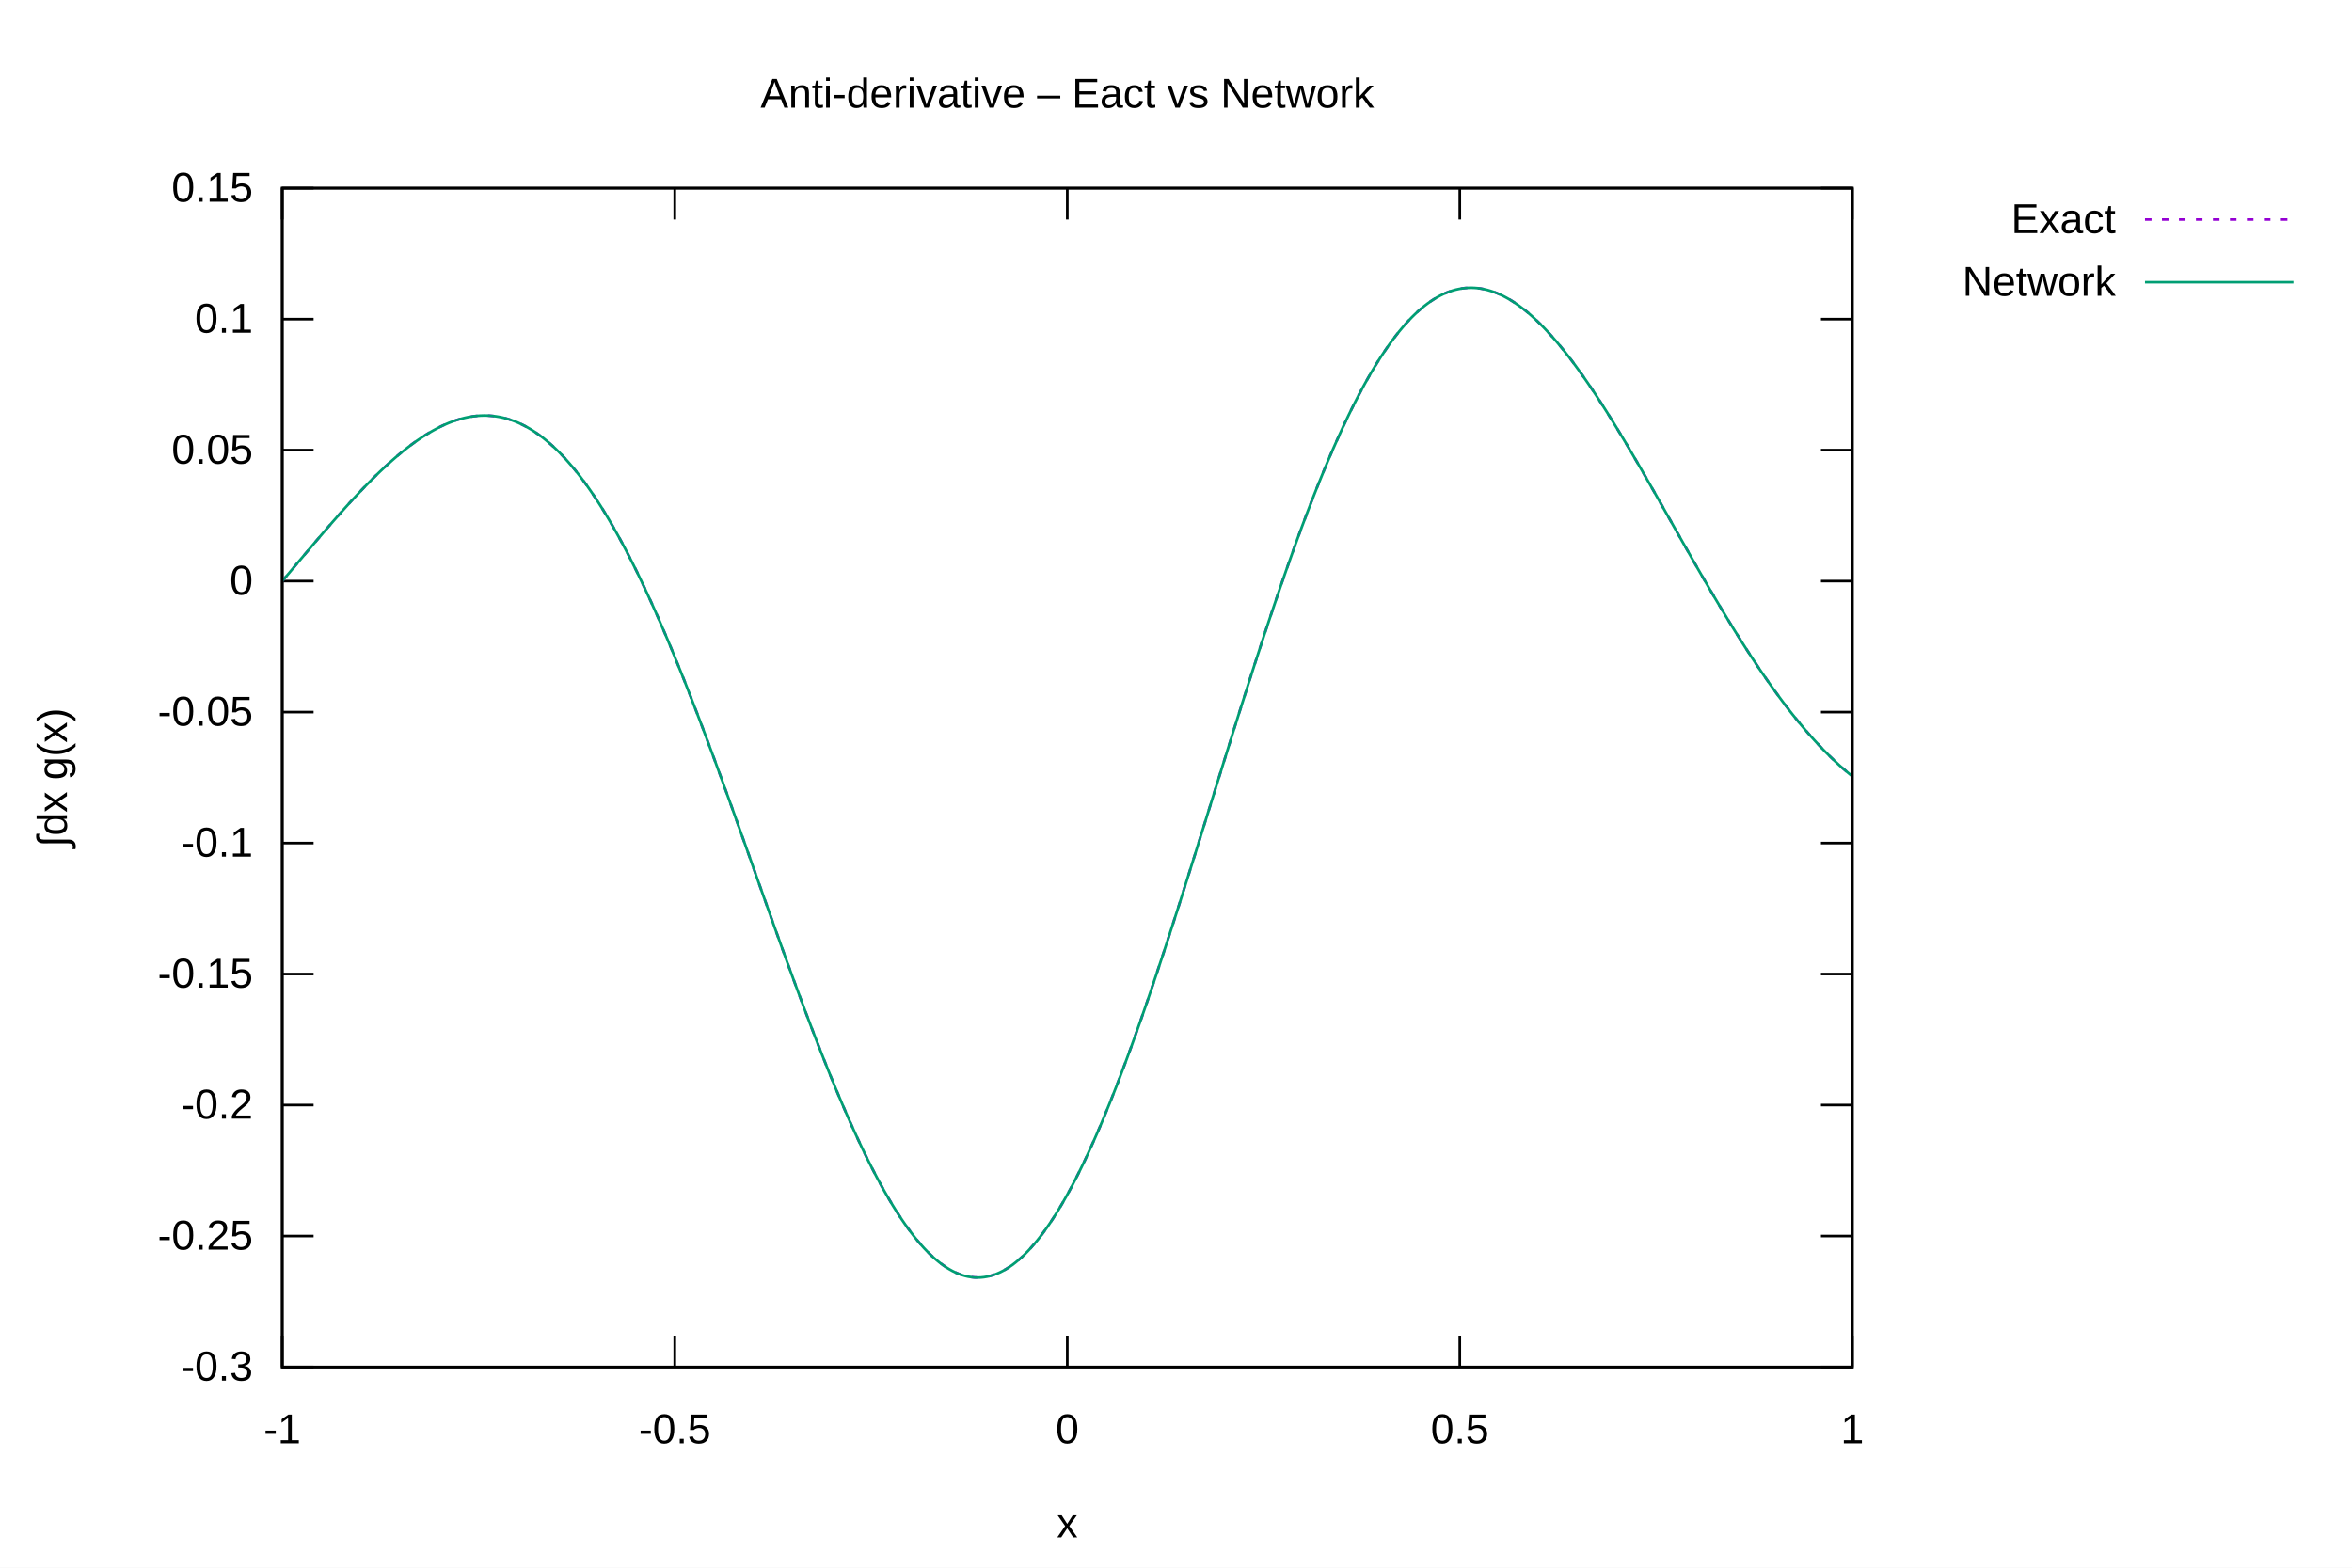
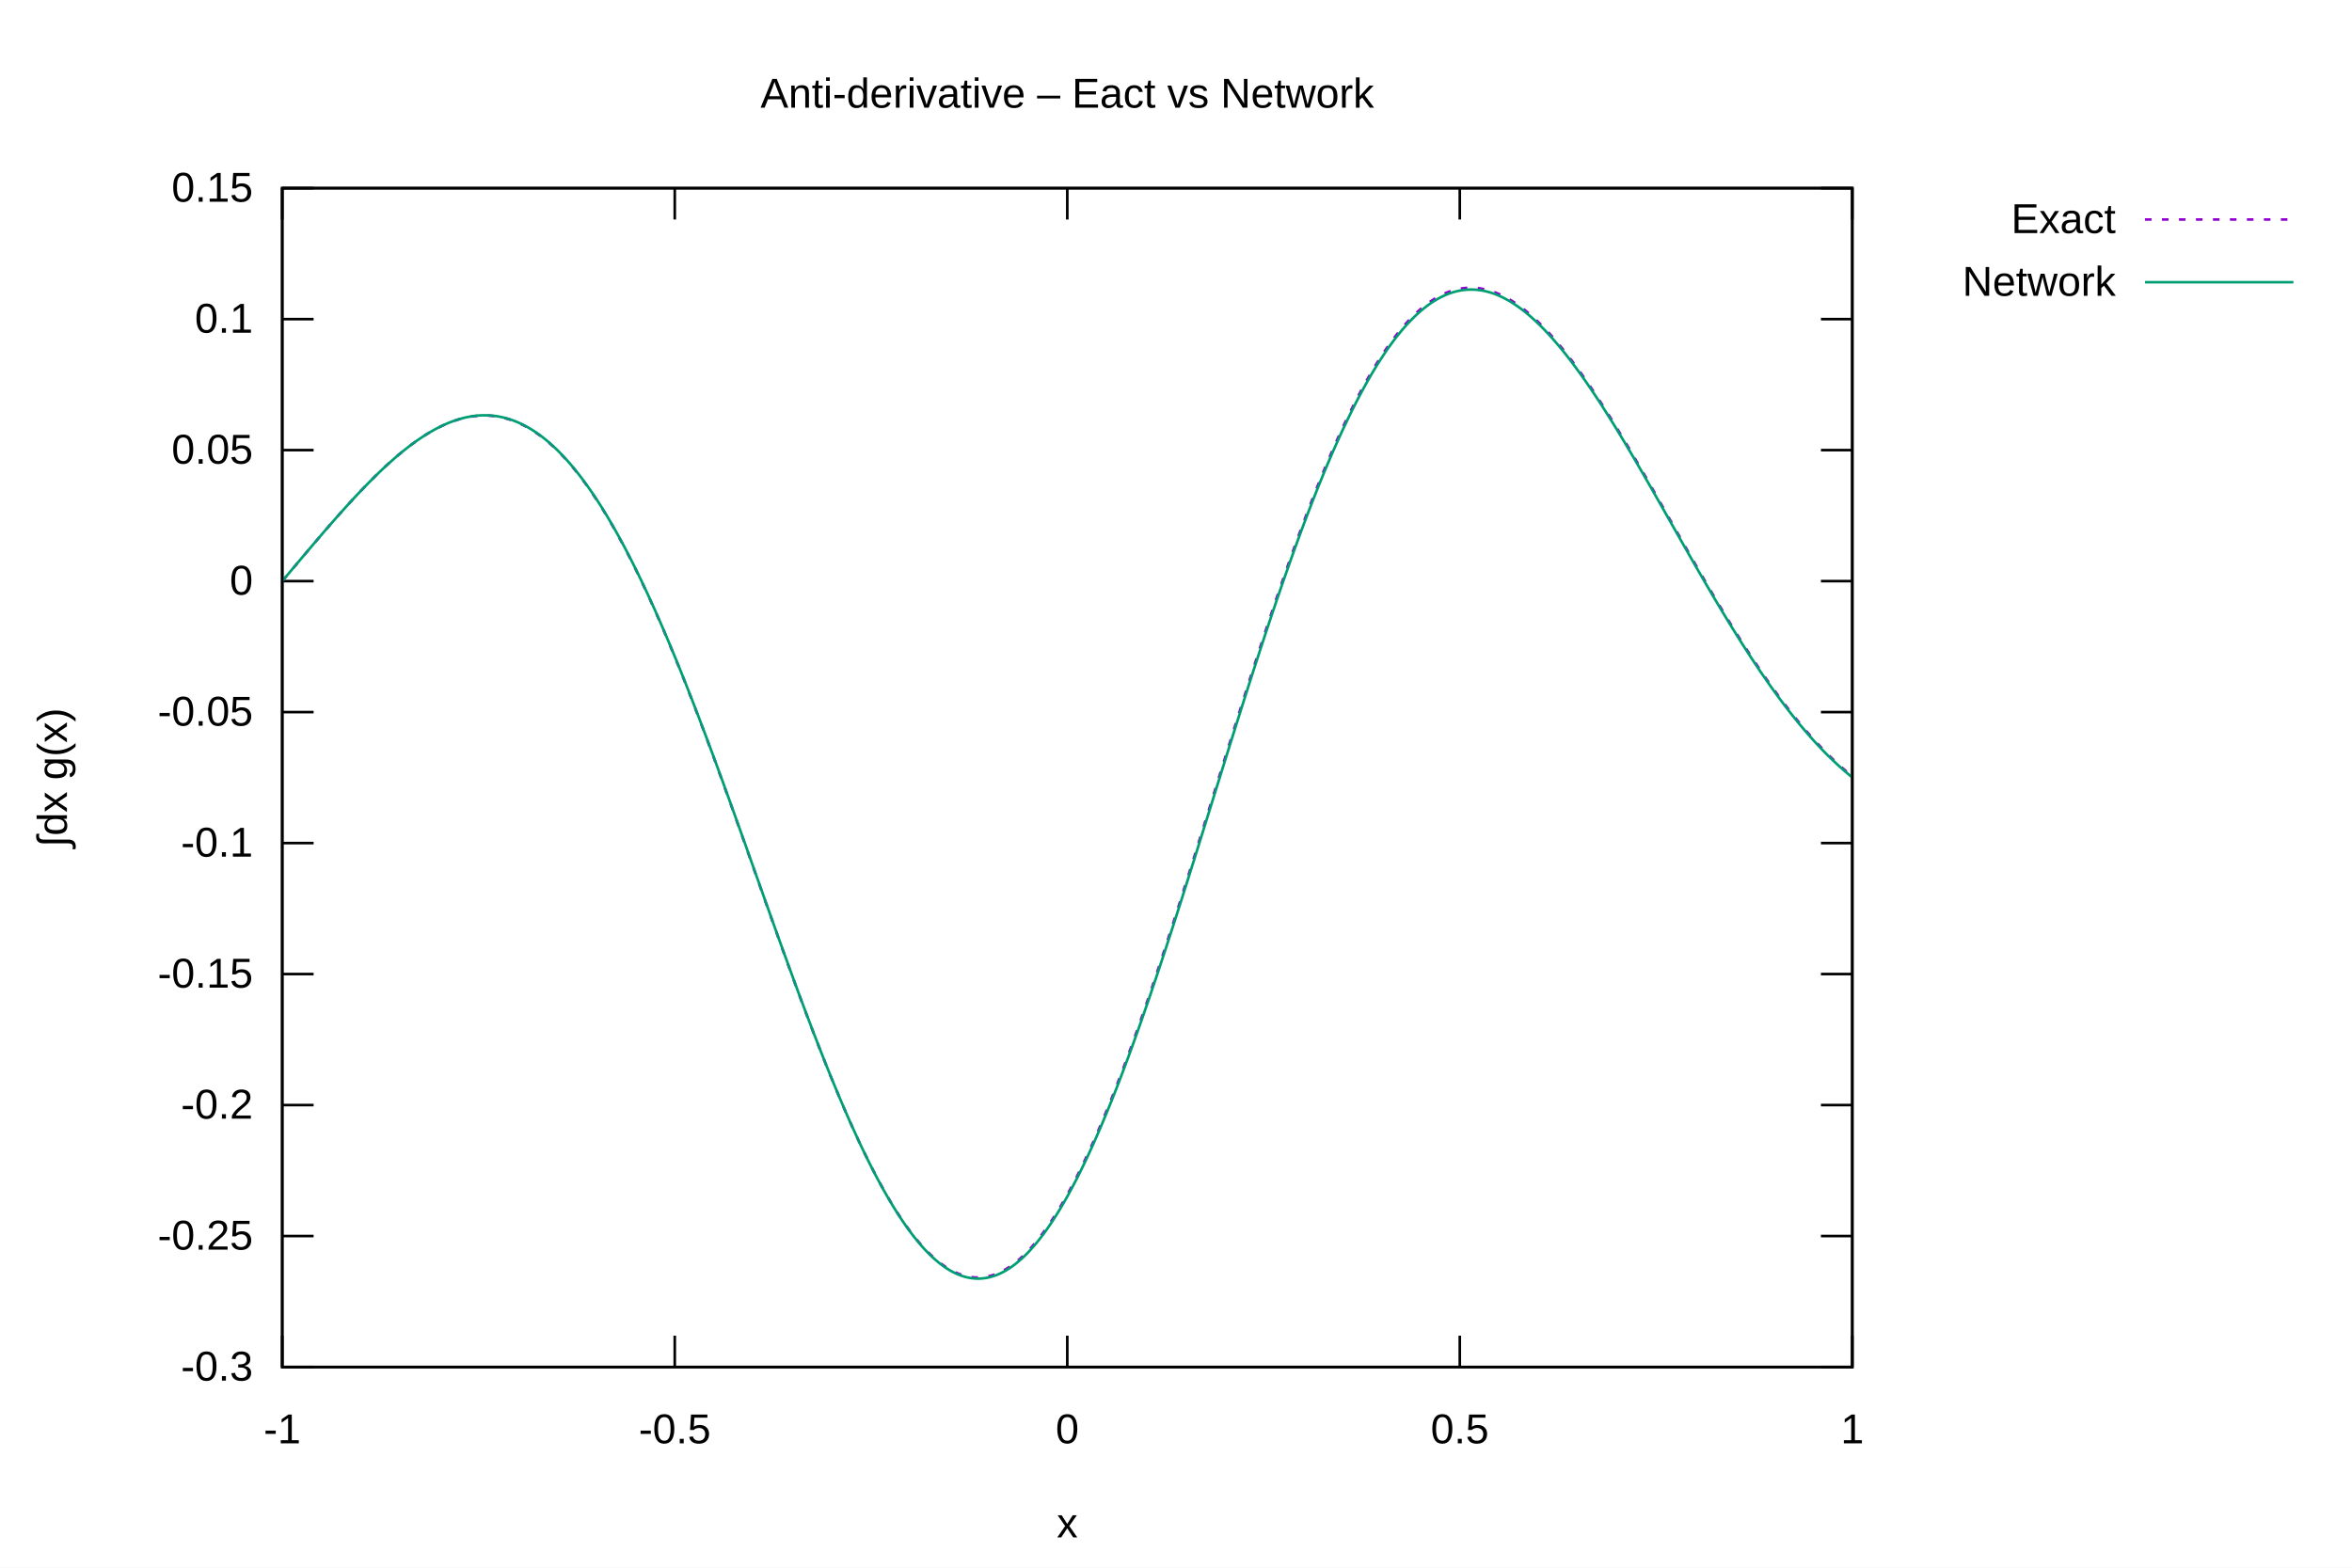
<svg xmlns="http://www.w3.org/2000/svg" xmlns:xlink="http://www.w3.org/1999/xlink" width="900" height="600" viewBox="0 0 900 600">
  <g id="gnuplot_canvas">
    <rect x="0" y="0" width="900" height="600" fill="#ffffff" />
    <defs>
      <circle id="gpDot" r="0.5" stroke-width="0.5" stroke="currentColor" />
      <path id="gpPt0" stroke-width="0.167" stroke="currentColor" d="M-1,0 h2 M0,-1 v2" />
      <path id="gpPt1" stroke-width="0.167" stroke="currentColor" d="M-1,-1 L1,1 M1,-1 L-1,1" />
      <path id="gpPt2" stroke-width="0.167" stroke="currentColor" d="M-1,0 L1,0 M0,-1 L0,1 M-1,-1 L1,1 M-1,1 L1,-1" />
      <rect id="gpPt3" stroke-width="0.167" stroke="currentColor" x="-1" y="-1" width="2" height="2" />
      <rect id="gpPt4" stroke-width="0.167" stroke="currentColor" fill="currentColor" x="-1" y="-1" width="2" height="2" />
      <circle id="gpPt5" stroke-width="0.167" stroke="currentColor" cx="0" cy="0" r="1" />
      <use xlink:href="#gpPt5" id="gpPt6" fill="currentColor" stroke="none" />
      <path id="gpPt7" stroke-width="0.167" stroke="currentColor" d="M0,-1.33 L-1.33,0.67 L1.33,0.67 z" />
      <use xlink:href="#gpPt7" id="gpPt8" fill="currentColor" stroke="none" />
      <use xlink:href="#gpPt7" id="gpPt9" stroke="currentColor" transform="rotate(180)" />
      <use xlink:href="#gpPt9" id="gpPt10" fill="currentColor" stroke="none" />
      <use xlink:href="#gpPt3" id="gpPt11" stroke="currentColor" transform="rotate(45)" />
      <use xlink:href="#gpPt11" id="gpPt12" fill="currentColor" stroke="none" />
      <path id="gpPt13" stroke-width="0.167" stroke="currentColor" d="M0,1.330 L1.265,0.411 L0.782,-1.067 L-0.782,-1.076 L-1.265,0.411 z" />
      <use xlink:href="#gpPt13" id="gpPt14" fill="currentColor" stroke="none" />
      <filter id="textbox" filterUnits="objectBoundingBox" x="0" y="0" height="1" width="1">
        <feFlood flood-color="#FFFFFF" flood-opacity="1" result="bgnd" />
        <feComposite in="SourceGraphic" in2="bgnd" operator="atop" />
      </filter>
      <filter id="greybox" filterUnits="objectBoundingBox" x="0" y="0" height="1" width="1">
        <feFlood flood-color="lightgrey" flood-opacity="1" result="grey" />
        <feComposite in="SourceGraphic" in2="grey" operator="atop" />
      </filter>
    </defs>
    <g fill="none" color="#FFFFFF" stroke="currentColor" stroke-width="1.00" stroke-linecap="butt" stroke-linejoin="miter">
</g>
    <g fill="none" color="black" stroke="currentColor" stroke-width="1.00" stroke-linecap="butt" stroke-linejoin="miter">
      <path stroke="black" d="M108.00,523.20 L120.00,523.20 M708.79,523.20 L696.79,523.20  " />
      <g transform="translate(96.80,528.40)" stroke="none" fill="black" font-family="Arial" font-size="16.00" text-anchor="end">
        <text>
          <tspan font-family="Arial">-0.3</tspan>
        </text>
      </g>
    </g>
    <g fill="none" color="black" stroke="currentColor" stroke-width="1.00" stroke-linecap="butt" stroke-linejoin="miter">
      <path stroke="black" d="M108.00,473.07 L120.00,473.07 M708.79,473.07 L696.79,473.07  " />
      <g transform="translate(96.80,478.27)" stroke="none" fill="black" font-family="Arial" font-size="16.00" text-anchor="end">
        <text>
          <tspan font-family="Arial">-0.25</tspan>
        </text>
      </g>
    </g>
    <g fill="none" color="black" stroke="currentColor" stroke-width="1.00" stroke-linecap="butt" stroke-linejoin="miter">
      <path stroke="black" d="M108.00,422.94 L120.00,422.94 M708.79,422.94 L696.79,422.94  " />
      <g transform="translate(96.80,428.14)" stroke="none" fill="black" font-family="Arial" font-size="16.00" text-anchor="end">
        <text>
          <tspan font-family="Arial">-0.2</tspan>
        </text>
      </g>
    </g>
    <g fill="none" color="black" stroke="currentColor" stroke-width="1.00" stroke-linecap="butt" stroke-linejoin="miter">
      <path stroke="black" d="M108.00,372.80 L120.00,372.80 M708.79,372.80 L696.79,372.80  " />
      <g transform="translate(96.80,378.00)" stroke="none" fill="black" font-family="Arial" font-size="16.00" text-anchor="end">
        <text>
          <tspan font-family="Arial">-0.15</tspan>
        </text>
      </g>
    </g>
    <g fill="none" color="black" stroke="currentColor" stroke-width="1.00" stroke-linecap="butt" stroke-linejoin="miter">
      <path stroke="black" d="M108.00,322.67 L120.00,322.67 M708.79,322.67 L696.79,322.67  " />
      <g transform="translate(96.80,327.87)" stroke="none" fill="black" font-family="Arial" font-size="16.00" text-anchor="end">
        <text>
          <tspan font-family="Arial">-0.1</tspan>
        </text>
      </g>
    </g>
    <g fill="none" color="black" stroke="currentColor" stroke-width="1.00" stroke-linecap="butt" stroke-linejoin="miter">
      <path stroke="black" d="M108.00,272.54 L120.00,272.54 M708.79,272.54 L696.79,272.54  " />
      <g transform="translate(96.80,277.74)" stroke="none" fill="black" font-family="Arial" font-size="16.00" text-anchor="end">
        <text>
          <tspan font-family="Arial">-0.05</tspan>
        </text>
      </g>
    </g>
    <g fill="none" color="black" stroke="currentColor" stroke-width="1.00" stroke-linecap="butt" stroke-linejoin="miter">
      <path stroke="black" d="M108.00,222.41 L120.00,222.41 M708.79,222.41 L696.79,222.41  " />
      <g transform="translate(96.80,227.61)" stroke="none" fill="black" font-family="Arial" font-size="16.00" text-anchor="end">
        <text>
          <tspan font-family="Arial"> 0</tspan>
        </text>
      </g>
    </g>
    <g fill="none" color="black" stroke="currentColor" stroke-width="1.00" stroke-linecap="butt" stroke-linejoin="miter">
      <path stroke="black" d="M108.00,172.27 L120.00,172.27 M708.79,172.27 L696.79,172.27  " />
      <g transform="translate(96.80,177.47)" stroke="none" fill="black" font-family="Arial" font-size="16.00" text-anchor="end">
        <text>
          <tspan font-family="Arial"> 0.05</tspan>
        </text>
      </g>
    </g>
    <g fill="none" color="black" stroke="currentColor" stroke-width="1.00" stroke-linecap="butt" stroke-linejoin="miter">
      <path stroke="black" d="M108.00,122.14 L120.00,122.14 M708.79,122.14 L696.79,122.14  " />
      <g transform="translate(96.80,127.34)" stroke="none" fill="black" font-family="Arial" font-size="16.00" text-anchor="end">
        <text>
          <tspan font-family="Arial"> 0.1</tspan>
        </text>
      </g>
    </g>
    <g fill="none" color="black" stroke="currentColor" stroke-width="1.00" stroke-linecap="butt" stroke-linejoin="miter">
      <path stroke="black" d="M108.00,72.01 L120.00,72.01 M708.79,72.01 L696.79,72.01  " />
      <g transform="translate(96.80,77.21)" stroke="none" fill="black" font-family="Arial" font-size="16.00" text-anchor="end">
        <text>
          <tspan font-family="Arial"> 0.15</tspan>
        </text>
      </g>
    </g>
    <g fill="none" color="black" stroke="currentColor" stroke-width="1.00" stroke-linecap="butt" stroke-linejoin="miter">
      <path stroke="black" d="M108.00,523.20 L108.00,511.20 M108.00,72.01 L108.00,84.01  " />
      <g transform="translate(108.00,552.40)" stroke="none" fill="black" font-family="Arial" font-size="16.00" text-anchor="middle">
        <text>
          <tspan font-family="Arial">-1</tspan>
        </text>
      </g>
    </g>
    <g fill="none" color="black" stroke="currentColor" stroke-width="1.00" stroke-linecap="butt" stroke-linejoin="miter">
      <path stroke="black" d="M258.20,523.20 L258.20,511.20 M258.20,72.01 L258.20,84.01  " />
      <g transform="translate(258.20,552.40)" stroke="none" fill="black" font-family="Arial" font-size="16.00" text-anchor="middle">
        <text>
          <tspan font-family="Arial">-0.5</tspan>
        </text>
      </g>
    </g>
    <g fill="none" color="black" stroke="currentColor" stroke-width="1.00" stroke-linecap="butt" stroke-linejoin="miter">
      <path stroke="black" d="M408.40,523.20 L408.40,511.20 M408.40,72.01 L408.40,84.01  " />
      <g transform="translate(408.40,552.40)" stroke="none" fill="black" font-family="Arial" font-size="16.00" text-anchor="middle">
        <text>
          <tspan font-family="Arial"> 0</tspan>
        </text>
      </g>
    </g>
    <g fill="none" color="black" stroke="currentColor" stroke-width="1.00" stroke-linecap="butt" stroke-linejoin="miter">
      <path stroke="black" d="M558.59,523.20 L558.59,511.20 M558.59,72.01 L558.59,84.01  " />
      <g transform="translate(558.59,552.40)" stroke="none" fill="black" font-family="Arial" font-size="16.00" text-anchor="middle">
        <text>
          <tspan font-family="Arial"> 0.5</tspan>
        </text>
      </g>
    </g>
    <g fill="none" color="black" stroke="currentColor" stroke-width="1.00" stroke-linecap="butt" stroke-linejoin="miter">
      <path stroke="black" d="M708.79,523.20 L708.79,511.20 M708.79,72.01 L708.79,84.01  " />
      <g transform="translate(708.79,552.40)" stroke="none" fill="black" font-family="Arial" font-size="16.00" text-anchor="middle">
        <text>
          <tspan font-family="Arial"> 1</tspan>
        </text>
      </g>
    </g>
    <g fill="none" color="black" stroke="currentColor" stroke-width="1.00" stroke-linecap="butt" stroke-linejoin="miter">
</g>
    <g fill="none" color="black" stroke="currentColor" stroke-width="1.00" stroke-linecap="butt" stroke-linejoin="miter">
      <path stroke="black" d="M108.00,72.01 L108.00,523.20 L708.79,523.20 L708.79,72.01 L108.00,72.01 Z  " />
    </g>
    <g fill="none" color="black" stroke="currentColor" stroke-width="1.00" stroke-linecap="butt" stroke-linejoin="miter">
</g>
    <g id="gnuplot_plot_1">
      <g fill="none" color="black" stroke="currentColor" stroke-width="1.00" stroke-linecap="butt" stroke-linejoin="miter">
        <g transform="translate(809.59,89.21)" stroke="none" fill="black" font-family="Arial" font-size="16.00" text-anchor="end">
          <text>
            <tspan font-family="Arial">Exact</tspan>
          </text>
        </g>
      </g>
      <g fill="none" color="black" stroke="currentColor" stroke-width="1.00" stroke-linecap="butt" stroke-linejoin="miter">
        <path stroke="rgb(148,   0, 211)" stroke-dasharray="2.5,4.0" d="M820.79,84.01 L877.59,84.01 M108.00,222.41 L109.20,220.99 L110.41,219.56 L111.61,218.14 L112.82,216.71 L114.02,215.28   L115.22,213.86 L116.43,212.43 L117.63,211.01 L118.84,209.59 L120.04,208.17 L121.24,206.76 L122.45,205.35 L123.65,203.95   L124.86,202.55 L126.06,201.16 L127.26,199.78 L128.47,198.40 L129.67,197.04 L130.88,195.69 L132.08,194.34 L133.28,193.01   L134.49,191.70 L135.69,190.39 L136.90,189.10 L138.10,187.83 L139.30,186.57 L140.51,185.33 L141.71,184.11 L142.92,182.90   L144.12,181.72 L145.32,180.55 L146.53,179.41 L147.73,178.29 L148.94,177.19 L150.14,176.12 L151.34,175.07 L152.55,174.05   L153.75,173.05 L154.96,172.08 L156.16,171.14 L157.36,170.22 L158.57,169.34 L159.77,168.49 L160.98,167.67 L162.18,166.88   L163.38,166.12 L164.59,165.40 L165.79,164.71 L167.00,164.06 L168.20,163.45 L169.40,162.87 L170.61,162.33 L171.81,161.82   L173.02,161.36 L174.22,160.94 L175.42,160.55 L176.63,160.21 L177.83,159.91 L179.04,159.65 L180.24,159.44 L181.44,159.27   L182.65,159.15 L183.85,159.06 L185.06,159.03 L186.26,159.04 L187.46,159.10 L188.67,159.21 L189.87,159.36 L191.08,159.56   L192.28,159.81 L193.48,160.11 L194.69,160.46 L195.89,160.86 L197.10,161.31 L198.30,161.81 L199.50,162.36 L200.71,162.97   L201.91,163.62 L203.12,164.33 L204.32,165.09 L205.52,165.90 L206.73,166.77 L207.93,167.69 L209.13,168.66 L210.34,169.68   L211.54,170.76 L212.75,171.89 L213.95,173.08 L215.15,174.31 L216.36,175.60 L217.56,176.95 L218.77,178.35 L219.97,179.80   L221.17,181.30 L222.38,182.86 L223.58,184.47 L224.79,186.13 L225.99,187.84 L227.19,189.61 L228.40,191.42 L229.60,193.29   L230.81,195.21 L232.01,197.18 L233.21,199.20 L234.42,201.27 L235.62,203.39 L236.83,205.56 L238.03,207.77 L239.23,210.04   L240.44,212.35 L241.64,214.70 L242.85,217.10 L244.05,219.55 L245.25,222.04 L246.46,224.58 L247.66,227.15 L248.87,229.77   L250.07,232.43 L251.27,235.13 L252.48,237.87 L253.68,240.65 L254.89,243.47 L256.09,246.32 L257.29,249.21 L258.50,252.13   L259.70,255.08 L260.91,258.07 L262.11,261.09 L263.31,264.14 L264.52,267.22 L265.72,270.33 L266.93,273.46 L268.13,276.62   L269.33,279.80 L270.54,283.01 L271.74,286.24 L272.95,289.49 L274.15,292.75 L275.35,296.04 L276.56,299.34 L277.76,302.66   L278.97,305.99 L280.17,309.33 L281.37,312.69 L282.58,316.05 L283.78,319.42 L284.99,322.80 L286.19,326.19 L287.39,329.57   L288.60,332.96 L289.80,336.35 L291.01,339.74 L292.21,343.13 L293.41,346.52 L294.62,349.89 L295.82,353.27 L297.03,356.63   L298.23,359.98 L299.43,363.32 L300.64,366.65 L301.84,369.97 L303.05,373.26 L304.25,376.54 L305.45,379.81 L306.66,383.05   L307.86,386.26 L309.07,389.46 L310.27,392.63 L311.47,395.77 L312.68,398.88 L313.88,401.96 L315.09,405.01 L316.29,408.03   L317.49,411.02 L318.70,413.96 L319.90,416.87 L321.11,419.75 L322.31,422.58 L323.51,425.37 L324.72,428.11 L325.92,430.81   L327.13,433.47 L328.33,436.08 L329.53,438.64 L330.74,441.15 L331.94,443.60 L333.15,446.01 L334.35,448.36 L335.55,450.65   L336.76,452.89 L337.96,455.08 L339.17,457.20 L340.37,459.26 L341.57,461.26 L342.78,463.20 L343.98,465.08 L345.19,466.89   L346.39,468.64 L347.59,470.32 L348.80,471.93 L350.00,473.48 L351.21,474.95 L352.41,476.36 L353.61,477.70 L354.82,478.96   L356.02,480.15 L357.23,481.27 L358.43,482.32 L359.63,483.29 L360.84,484.18 L362.04,485.00 L363.25,485.75 L364.45,486.42   L365.65,487.01 L366.86,487.52 L368.06,487.96 L369.27,488.31 L370.47,488.59 L371.67,488.79 L372.88,488.91 L374.08,488.95   L375.29,488.91 L376.49,488.80 L377.69,488.60 L378.90,488.32 L380.10,487.96 L381.31,487.53 L382.51,487.01 L383.71,486.41   L384.92,485.74 L386.12,484.98 L387.33,484.15 L388.53,483.24 L389.73,482.25 L390.94,481.18 L392.14,480.03 L393.35,478.81   L394.55,477.51 L395.75,476.13 L396.96,474.68 L398.16,473.15 L399.37,471.55 L400.57,469.87 L401.77,468.12 L402.98,466.30   L404.18,464.41 L405.39,462.45 L406.59,460.41 L407.79,458.31 L409.00,456.14 L410.20,453.90 L411.40,451.60 L412.61,449.22   L413.81,446.79 L415.02,444.29 L416.22,441.73 L417.42,439.11 L418.63,436.43 L419.83,433.69 L421.04,430.90 L422.24,428.04   L423.44,425.14 L424.65,422.18 L425.85,419.16 L427.06,416.10 L428.26,412.99 L429.46,409.82 L430.67,406.62 L431.87,403.36   L433.08,400.06 L434.28,396.73 L435.48,393.35 L436.69,389.93 L437.89,386.47 L439.10,382.98 L440.30,379.45 L441.50,375.89   L442.71,372.29 L443.91,368.67 L445.12,365.02 L446.32,361.35 L447.52,357.64 L448.73,353.92 L449.93,350.17 L451.14,346.41   L452.34,342.62 L453.54,338.82 L454.75,335.01 L455.95,331.18 L457.16,327.34 L458.36,323.49 L459.56,319.63 L460.77,315.77   L461.97,311.90 L463.18,308.03 L464.38,304.16 L465.58,300.29 L466.79,296.42 L467.99,292.55 L469.20,288.69 L470.40,284.84   L471.60,280.99 L472.81,277.16 L474.01,273.34 L475.22,269.53 L476.42,265.74 L477.62,261.96 L478.83,258.20 L480.03,254.47   L481.24,250.75 L482.44,247.06 L483.64,243.39 L484.85,239.75 L486.05,236.14 L487.26,232.55 L488.46,229.00 L489.66,225.48   L490.87,221.99 L492.07,218.54 L493.28,215.12 L494.48,211.74 L495.68,208.40 L496.89,205.10 L498.09,201.84 L499.30,198.62   L500.50,195.45 L501.70,192.32 L502.91,189.24 L504.11,186.21 L505.32,183.22 L506.52,180.28 L507.72,177.40 L508.93,174.56   L510.13,171.78 L511.34,169.05 L512.54,166.38 L513.74,163.76 L514.95,161.19 L516.15,158.69 L517.36,156.24 L518.56,153.85   L519.76,151.52 L520.97,149.25 L522.17,147.03 L523.38,144.88 L524.58,142.79 L525.78,140.77 L526.99,138.80 L528.19,136.90   L529.40,135.06 L530.60,133.29 L531.80,131.58 L533.01,129.94 L534.21,128.36 L535.42,126.84 L536.62,125.40 L537.82,124.01   L539.03,122.69 L540.23,121.44 L541.44,120.26 L542.64,119.14 L543.84,118.09 L545.05,117.10 L546.25,116.18 L547.46,115.32   L548.66,114.53 L549.86,113.81 L551.07,113.15 L552.27,112.56 L553.48,112.03 L554.68,111.57 L555.88,111.18 L557.09,110.84   L558.29,110.57 L559.50,110.37 L560.70,110.23 L561.90,110.15 L563.11,110.13 L564.31,110.17 L565.52,110.28 L566.72,110.44   L567.92,110.67 L569.13,110.96 L570.33,111.30 L571.54,111.70 L572.74,112.16 L573.94,112.68 L575.15,113.25 L576.35,113.88   L577.56,114.56 L578.76,115.30 L579.96,116.09 L581.17,116.93 L582.37,117.82 L583.58,118.76 L584.78,119.75 L585.98,120.79   L587.19,121.88 L588.39,123.02 L589.60,124.20 L590.80,125.42 L592.00,126.69 L593.21,128.00 L594.41,129.36 L595.62,130.75   L596.82,132.18 L598.02,133.65 L599.23,135.16 L600.43,136.71 L601.64,138.29 L602.84,139.91 L604.04,141.56 L605.25,143.24   L606.45,144.95 L607.66,146.69 L608.86,148.46 L610.06,150.26 L611.27,152.08 L612.47,153.93 L613.67,155.81 L614.88,157.70   L616.08,159.62 L617.29,161.56 L618.49,163.52 L619.69,165.50 L620.90,167.50 L622.10,169.51 L623.31,171.54 L624.51,173.58   L625.71,175.64 L626.92,177.70 L628.12,179.78 L629.33,181.87 L630.53,183.97 L631.73,186.07 L632.94,188.18 L634.14,190.29   L635.35,192.42 L636.55,194.54 L637.75,196.66 L638.96,198.79 L640.16,200.92 L641.37,203.05 L642.57,205.17 L643.77,207.29   L644.98,209.41 L646.18,211.53 L647.39,213.63 L648.59,215.74 L649.79,217.83 L651.00,219.92 L652.20,221.99 L653.41,224.06   L654.61,226.12 L655.81,228.16 L657.02,230.19 L658.22,232.21 L659.43,234.22 L660.63,236.21 L661.83,238.18 L663.04,240.14   L664.24,242.08 L665.45,244.01 L666.65,245.91 L667.85,247.80 L669.06,249.66 L670.26,251.51 L671.47,253.33 L672.67,255.14   L673.87,256.92 L675.08,258.68 L676.28,260.41 L677.49,262.12 L678.69,263.81 L679.89,265.47 L681.10,267.11 L682.30,268.72   L683.51,270.31 L684.71,271.87 L685.91,273.40 L687.12,274.91 L688.32,276.39 L689.53,277.84 L690.73,279.26 L691.93,280.66   L693.14,282.03 L694.34,283.36 L695.55,284.67 L696.75,285.95 L697.95,287.20 L699.16,288.42 L700.36,289.62 L701.57,290.78   L702.77,291.91 L703.97,293.01 L705.18,294.08 L706.38,295.13 L707.59,296.14 L708.79,297.12  " />
      </g>
    </g>
    <g id="gnuplot_plot_2">
      <g fill="none" color="black" stroke="currentColor" stroke-width="1.00" stroke-linecap="butt" stroke-linejoin="miter">
        <g transform="translate(809.59,113.21)" stroke="none" fill="black" font-family="Arial" font-size="16.00" text-anchor="end">
          <text>
            <tspan font-family="Arial">Network</tspan>
          </text>
        </g>
      </g>
      <g fill="none" color="black" stroke="currentColor" stroke-width="1.00" stroke-linecap="butt" stroke-linejoin="miter">
-         <path stroke="rgb(  0, 158, 115)" d="M820.79,108.01 L877.59,108.01 M108.00,222.41 L109.20,220.98 L110.41,219.56 L111.61,218.13 L112.82,216.70 L114.02,215.27   L115.22,213.85 L116.43,212.42 L117.63,211.00 L118.84,209.58 L120.04,208.16 L121.24,206.75 L122.45,205.34 L123.65,203.94   L124.86,202.54 L126.06,201.16 L127.26,199.78 L128.47,198.41 L129.67,197.04 L130.88,195.69 L132.08,194.35 L133.28,193.03   L134.49,191.71 L135.69,190.41 L136.90,189.12 L138.10,187.85 L139.30,186.59 L140.51,185.35 L141.71,184.13 L142.92,182.93   L144.12,181.75 L145.32,180.58 L146.53,179.44 L147.73,178.32 L148.94,177.22 L150.14,176.15 L151.34,175.10 L152.55,174.08   L153.75,173.08 L154.96,172.11 L156.16,171.17 L157.36,170.26 L158.57,169.37 L159.77,168.52 L160.98,167.70 L162.18,166.91   L163.38,166.15 L164.59,165.43 L165.79,164.74 L167.00,164.09 L168.20,163.47 L169.40,162.89 L170.61,162.35 L171.81,161.84   L173.02,161.38 L174.22,160.95 L175.42,160.57 L176.63,160.23 L177.83,159.92 L179.04,159.66 L180.24,159.45 L181.44,159.28   L182.65,159.15 L183.85,159.07 L185.06,159.03 L186.26,159.04 L187.46,159.10 L188.67,159.20 L189.87,159.36 L191.08,159.56   L192.28,159.81 L193.48,160.11 L194.69,160.46 L195.89,160.85 L197.10,161.30 L198.30,161.80 L199.50,162.36 L200.71,162.96   L201.91,163.62 L203.12,164.32 L204.32,165.08 L205.52,165.90 L206.73,166.76 L207.93,167.68 L209.13,168.65 L210.34,169.68   L211.54,170.75 L212.75,171.89 L213.95,173.07 L215.15,174.31 L216.36,175.60 L217.56,176.95 L218.77,178.35 L219.97,179.80   L221.17,181.30 L222.38,182.86 L223.58,184.47 L224.79,186.13 L225.99,187.85 L227.19,189.61 L228.40,191.43 L229.60,193.30   L230.81,195.22 L232.01,197.19 L233.21,199.21 L234.42,201.29 L235.62,203.41 L236.83,205.57 L238.03,207.79 L239.23,210.05   L240.44,212.37 L241.64,214.72 L242.85,217.13 L244.05,219.57 L245.25,222.07 L246.46,224.60 L247.66,227.18 L248.87,229.80   L250.07,232.46 L251.27,235.16 L252.48,237.90 L253.68,240.68 L254.89,243.49 L256.09,246.35 L257.29,249.23 L258.50,252.16   L259.70,255.11 L260.91,258.10 L262.11,261.12 L263.31,264.17 L264.52,267.25 L265.72,270.35 L266.93,273.49 L268.13,276.64   L269.33,279.83 L270.54,283.03 L271.74,286.26 L272.95,289.51 L274.15,292.78 L275.35,296.06 L276.56,299.36 L277.76,302.68   L278.97,306.01 L280.17,309.35 L281.37,312.70 L282.58,316.07 L283.78,319.44 L284.99,322.81 L286.19,326.20 L287.39,329.58   L288.60,332.97 L289.80,336.36 L291.01,339.75 L292.21,343.14 L293.41,346.52 L294.62,349.90 L295.82,353.27 L297.03,356.63   L298.23,359.98 L299.43,363.32 L300.64,366.65 L301.84,369.97 L303.05,373.26 L304.25,376.54 L305.45,379.80 L306.66,383.04   L307.86,386.26 L309.07,389.45 L310.27,392.62 L311.47,395.76 L312.68,398.88 L313.88,401.96 L315.09,405.01 L316.29,408.03   L317.49,411.01 L318.70,413.96 L319.90,416.87 L321.11,419.74 L322.31,422.58 L323.51,425.37 L324.72,428.11 L325.92,430.81   L327.13,433.47 L328.33,436.08 L329.53,438.64 L330.74,441.15 L331.94,443.61 L333.15,446.01 L334.35,448.36 L335.55,450.66   L336.76,452.90 L337.96,455.08 L339.17,457.21 L340.37,459.27 L341.57,461.28 L342.78,463.22 L343.98,465.09 L345.19,466.91   L346.39,468.65 L347.59,470.34 L348.80,471.95 L350.00,473.50 L351.21,474.97 L352.41,476.38 L353.61,477.72 L354.82,478.98   L356.02,480.17 L357.23,481.29 L358.43,482.34 L359.63,483.31 L360.84,484.21 L362.04,485.03 L363.25,485.77 L364.45,486.44   L365.65,487.03 L366.86,487.55 L368.06,487.98 L369.27,488.34 L370.47,488.62 L371.67,488.81 L372.88,488.94 L374.08,488.98   L375.29,488.94 L376.49,488.82 L377.69,488.62 L378.90,488.34 L380.10,487.98 L381.31,487.55 L382.51,487.03 L383.71,486.43   L384.92,485.76 L386.12,485.00 L387.33,484.17 L388.53,483.25 L389.73,482.26 L390.94,481.19 L392.14,480.05 L393.35,478.82   L394.55,477.52 L395.75,476.14 L396.96,474.69 L398.16,473.16 L399.37,471.56 L400.57,469.88 L401.77,468.13 L402.98,466.31   L404.18,464.42 L405.39,462.45 L406.59,460.42 L407.79,458.31 L409.00,456.14 L410.20,453.90 L411.40,451.60 L412.61,449.23   L413.81,446.79 L415.02,444.29 L416.22,441.73 L417.42,439.11 L418.63,436.43 L419.83,433.69 L421.04,430.90 L422.24,428.04   L423.44,425.14 L424.65,422.18 L425.85,419.16 L427.06,416.10 L428.26,412.99 L429.46,409.82 L430.67,406.62 L431.87,403.36   L433.08,400.07 L434.28,396.73 L435.48,393.35 L436.69,389.93 L437.89,386.47 L439.10,382.98 L440.30,379.45 L441.50,375.89   L442.71,372.30 L443.91,368.68 L445.12,365.03 L446.32,361.35 L447.52,357.65 L448.73,353.93 L449.93,350.19 L451.14,346.42   L452.34,342.64 L453.54,338.84 L454.75,335.02 L455.95,331.20 L457.16,327.36 L458.36,323.51 L459.56,319.65 L460.77,315.79   L461.97,311.92 L463.18,308.05 L464.38,304.18 L465.58,300.31 L466.79,296.44 L467.99,292.57 L469.20,288.71 L470.40,284.86   L471.60,281.01 L472.81,277.18 L474.01,273.36 L475.22,269.55 L476.42,265.76 L477.62,261.98 L478.83,258.23 L480.03,254.49   L481.24,250.77 L482.44,247.08 L483.64,243.41 L484.85,239.77 L486.05,236.16 L487.26,232.57 L488.46,229.02 L489.66,225.50   L490.87,222.01 L492.07,218.55 L493.28,215.14 L494.48,211.76 L495.68,208.42 L496.89,205.11 L498.09,201.85 L499.30,198.64   L500.50,195.46 L501.70,192.33 L502.91,189.25 L504.11,186.22 L505.32,183.23 L506.52,180.29 L507.72,177.41 L508.93,174.57   L510.13,171.79 L511.34,169.06 L512.54,166.38 L513.74,163.76 L514.95,161.20 L516.15,158.69 L517.36,156.24 L518.56,153.85   L519.76,151.52 L520.97,149.25 L522.17,147.03 L523.38,144.88 L524.58,142.79 L525.78,140.77 L526.99,138.80 L528.19,136.90   L529.40,135.06 L530.60,133.29 L531.80,131.58 L533.01,129.94 L534.21,128.36 L535.42,126.84 L536.62,125.40 L537.82,124.01   L539.03,122.70 L540.23,121.44 L541.44,120.26 L542.64,119.14 L543.84,118.09 L545.05,117.10 L546.25,116.18 L547.46,115.33   L548.66,114.54 L549.86,113.82 L551.07,113.16 L552.27,112.57 L553.48,112.04 L554.68,111.58 L555.88,111.19 L557.09,110.85   L558.29,110.59 L559.50,110.38 L560.70,110.24 L561.90,110.16 L563.11,110.14 L564.31,110.19 L565.52,110.29 L566.72,110.46   L567.92,110.69 L569.13,110.97 L570.33,111.32 L571.54,111.72 L572.74,112.18 L573.94,112.70 L575.15,113.27 L576.35,113.90   L577.56,114.58 L578.76,115.32 L579.96,116.11 L581.17,116.95 L582.37,117.84 L583.58,118.78 L584.78,119.77 L585.98,120.81   L587.19,121.90 L588.39,123.04 L589.60,124.22 L590.80,125.44 L592.00,126.71 L593.21,128.02 L594.41,129.37 L595.62,130.77   L596.82,132.20 L598.02,133.67 L599.23,135.18 L600.43,136.72 L601.64,138.30 L602.84,139.92 L604.04,141.57 L605.25,143.25   L606.45,144.96 L607.66,146.70 L608.86,148.47 L610.06,150.27 L611.27,152.09 L612.47,153.94 L613.67,155.81 L614.88,157.71   L616.08,159.63 L617.29,161.57 L618.49,163.53 L619.69,165.51 L620.90,167.50 L622.10,169.51 L623.31,171.54 L624.51,173.58   L625.71,175.64 L626.92,177.70 L628.12,179.78 L629.33,181.87 L630.53,183.97 L631.73,186.07 L632.94,188.18 L634.14,190.30   L635.35,192.42 L636.55,194.54 L637.75,196.67 L638.96,198.79 L640.16,200.92 L641.37,203.05 L642.57,205.18 L643.77,207.30   L644.98,209.42 L646.18,211.53 L647.39,213.64 L648.59,215.74 L649.79,217.84 L651.00,219.93 L652.20,222.01 L653.41,224.07   L654.61,226.13 L655.81,228.18 L657.02,230.21 L658.22,232.23 L659.43,234.23 L660.63,236.22 L661.83,238.20 L663.04,240.16   L664.24,242.10 L665.45,244.02 L666.65,245.93 L667.85,247.82 L669.06,249.68 L670.26,251.53 L671.47,253.35 L672.67,255.16   L673.87,256.94 L675.08,258.70 L676.28,260.43 L677.49,262.14 L678.69,263.83 L679.89,265.49 L681.10,267.13 L682.30,268.74   L683.51,270.33 L684.71,271.89 L685.91,273.42 L687.12,274.92 L688.32,276.40 L689.53,277.85 L690.73,279.28 L691.93,280.67   L693.14,282.04 L694.34,283.37 L695.55,284.68 L696.75,285.96 L697.95,287.21 L699.16,288.43 L700.36,289.62 L701.57,290.78   L702.77,291.91 L703.97,293.02 L705.18,294.09 L706.38,295.13 L707.59,296.14 L708.79,297.13  " />
+         <path stroke="rgb(  0, 158, 115)" d="M820.79,108.01 L877.59,108.01 M108.00,222.41 L109.20,220.98 L110.41,219.55 L111.61,218.12 L112.82,216.69 L114.02,215.26   L115.22,213.83 L116.43,212.41 L117.63,210.98 L118.84,209.56 L120.04,208.15 L121.24,206.74 L122.45,205.33 L123.65,203.93   L124.86,202.53 L126.06,201.15 L127.26,199.77 L128.47,198.40 L129.67,197.04 L130.88,195.69 L132.08,194.35 L133.28,193.02   L134.49,191.70 L135.69,190.40 L136.90,189.12 L138.10,187.84 L139.30,186.59 L140.51,185.35 L141.71,184.13 L142.92,182.92   L144.12,181.74 L145.32,180.57 L146.53,179.43 L147.73,178.31 L148.94,177.21 L150.14,176.14 L151.34,175.09 L152.55,174.06   L153.75,173.06 L154.96,172.09 L156.16,171.15 L157.36,170.23 L158.57,169.34 L159.77,168.49 L160.98,167.66 L162.18,166.87   L163.38,166.11 L164.59,165.39 L165.79,164.70 L167.00,164.04 L168.20,163.42 L169.40,162.84 L170.61,162.29 L171.81,161.78   L173.02,161.32 L174.22,160.89 L175.42,160.50 L176.63,160.16 L177.83,159.85 L179.04,159.59 L180.24,159.37 L181.44,159.20   L182.65,159.07 L183.85,158.98 L185.06,158.95 L186.26,158.95 L187.46,159.01 L188.67,159.11 L189.87,159.26 L191.08,159.46   L192.28,159.71 L193.48,160.00 L194.69,160.35 L195.89,160.75 L197.10,161.20 L198.30,161.70 L199.50,162.25 L200.71,162.85   L201.91,163.50 L203.12,164.21 L204.32,164.97 L205.52,165.78 L206.73,166.64 L207.93,167.56 L209.13,168.53 L210.34,169.55   L211.54,170.63 L212.75,171.76 L213.95,172.95 L215.15,174.18 L216.36,175.47 L217.56,176.82 L218.77,178.22 L219.97,179.67   L221.17,181.17 L222.38,182.73 L223.58,184.34 L224.79,186.00 L225.99,187.71 L227.19,189.48 L228.40,191.29 L229.60,193.16   L230.81,195.08 L232.01,197.05 L233.21,199.07 L234.42,201.14 L235.62,203.26 L236.83,205.42 L238.03,207.64 L239.23,209.90   L240.44,212.21 L241.64,214.57 L242.85,216.97 L244.05,219.41 L245.25,221.90 L246.46,224.44 L247.66,227.01 L248.87,229.63   L250.07,232.29 L251.27,234.99 L252.48,237.73 L253.68,240.51 L254.89,243.32 L256.09,246.17 L257.29,249.06 L258.50,251.98   L259.70,254.93 L260.91,257.92 L262.11,260.94 L263.31,263.99 L264.52,267.06 L265.72,270.17 L266.93,273.30 L268.13,276.46   L269.33,279.64 L270.54,282.85 L271.74,286.07 L272.95,289.32 L274.15,292.59 L275.35,295.87 L276.56,299.17 L277.76,302.49   L278.97,305.82 L280.17,309.16 L281.37,312.52 L282.58,315.88 L283.78,319.25 L284.99,322.63 L286.19,326.02 L287.39,329.41   L288.60,332.80 L289.80,336.19 L291.01,339.58 L292.21,342.97 L293.41,346.36 L294.62,349.74 L295.82,353.11 L297.03,356.48   L298.23,359.83 L299.43,363.18 L300.64,366.51 L301.84,369.83 L303.05,373.13 L304.25,376.42 L305.45,379.68 L306.66,382.93   L307.86,386.15 L309.07,389.35 L310.27,392.52 L311.47,395.67 L312.68,398.79 L313.88,401.88 L315.09,404.94 L316.29,407.96   L317.49,410.95 L318.70,413.91 L319.90,416.83 L321.11,419.71 L322.31,422.55 L323.51,425.34 L324.72,428.10 L325.92,430.81   L327.13,433.47 L328.33,436.09 L329.53,438.66 L330.74,441.18 L331.94,443.64 L333.15,446.06 L334.35,448.42 L335.55,450.72   L336.76,452.97 L337.96,455.17 L339.17,457.30 L340.37,459.37 L341.57,461.38 L342.78,463.33 L343.98,465.22 L345.19,467.04   L346.39,468.80 L347.59,470.49 L348.80,472.12 L350.00,473.67 L351.21,475.16 L352.41,476.58 L353.61,477.93 L354.82,479.20   L356.02,480.40 L357.23,481.53 L358.43,482.59 L359.63,483.57 L360.84,484.48 L362.04,485.31 L363.25,486.07 L364.45,486.74   L365.65,487.35 L366.86,487.87 L368.06,488.32 L369.27,488.68 L370.47,488.97 L371.67,489.18 L372.88,489.31 L374.08,489.37   L375.29,489.34 L376.49,489.23 L377.69,489.05 L378.90,488.78 L380.10,488.43 L381.31,488.01 L382.51,487.50 L383.71,486.91   L384.92,486.25 L386.12,485.51 L387.33,484.68 L388.53,483.78 L389.73,482.80 L390.94,481.74 L392.14,480.61 L393.35,479.39   L394.55,478.10 L395.75,476.74 L396.96,475.29 L398.16,473.78 L399.37,472.19 L400.57,470.52 L401.77,468.78 L402.98,466.97   L404.18,465.09 L405.39,463.13 L406.59,461.11 L407.79,459.02 L409.00,456.86 L410.20,454.63 L411.40,452.33 L412.61,449.97   L413.81,447.55 L415.02,445.06 L416.22,442.51 L417.42,439.90 L418.63,437.23 L419.83,434.50 L421.04,431.71 L422.24,428.86   L423.44,425.97 L424.65,423.01 L425.85,420.01 L427.06,416.95 L428.26,413.85 L429.46,410.69 L430.67,407.49 L431.87,404.25   L433.08,400.96 L434.28,397.62 L435.48,394.25 L436.69,390.84 L437.89,387.39 L439.10,383.90 L440.30,380.38 L441.50,376.82   L442.71,373.24 L443.91,369.62 L445.12,365.97 L446.32,362.30 L447.52,358.61 L448.73,354.89 L449.93,351.14 L451.14,347.38   L452.34,343.60 L453.54,339.80 L454.75,335.99 L455.95,332.17 L457.16,328.33 L458.36,324.48 L459.56,320.63 L460.77,316.76   L461.97,312.90 L463.18,309.03 L464.38,305.15 L465.58,301.28 L466.79,297.41 L467.99,293.55 L469.20,289.69 L470.40,285.83   L471.60,281.99 L472.81,278.15 L474.01,274.33 L475.22,270.52 L476.42,266.73 L477.62,262.95 L478.83,259.19 L480.03,255.45   L481.24,251.73 L482.44,248.04 L483.64,244.37 L484.85,240.72 L486.05,237.11 L487.26,233.52 L488.46,229.96 L489.66,226.44   L490.87,222.95 L492.07,219.49 L493.28,216.07 L494.48,212.69 L495.68,209.34 L496.89,206.04 L498.09,202.77 L499.30,199.55   L500.50,196.38 L501.70,193.24 L502.91,190.16 L504.11,187.12 L505.32,184.13 L506.52,181.19 L507.72,178.30 L508.93,175.46   L510.13,172.67 L511.34,169.94 L512.54,167.26 L513.74,164.63 L514.95,162.07 L516.15,159.55 L517.36,157.10 L518.56,154.71   L519.76,152.37 L520.97,150.09 L522.17,147.88 L523.38,145.72 L524.58,143.63 L525.78,141.60 L526.99,139.63 L528.19,137.72   L529.40,135.88 L530.60,134.10 L531.80,132.39 L533.01,130.74 L534.21,129.16 L535.42,127.64 L536.62,126.18 L537.82,124.80   L539.03,123.47 L540.23,122.22 L541.44,121.03 L542.64,119.90 L543.84,118.85 L545.05,117.86 L546.25,116.93 L547.46,116.07   L548.66,115.28 L549.86,114.55 L551.07,113.89 L552.27,113.29 L553.48,112.76 L554.68,112.29 L555.88,111.89 L557.09,111.56   L558.29,111.28 L559.50,111.07 L560.70,110.93 L561.90,110.84 L563.11,110.82 L564.31,110.86 L565.52,110.96 L566.72,111.12   L567.92,111.34 L569.13,111.63 L570.33,111.97 L571.54,112.36 L572.74,112.82 L573.94,113.33 L575.15,113.90 L576.35,114.53   L577.56,115.21 L578.76,115.94 L579.96,116.72 L581.17,117.56 L582.37,118.45 L583.58,119.39 L584.78,120.38 L585.98,121.41   L587.19,122.50 L588.39,123.63 L589.60,124.81 L590.80,126.03 L592.00,127.29 L593.21,128.60 L594.41,129.95 L595.62,131.34   L596.82,132.77 L598.02,134.24 L599.23,135.75 L600.43,137.29 L601.64,138.87 L602.84,140.49 L604.04,142.13 L605.25,143.81   L606.45,145.52 L607.66,147.26 L608.86,149.03 L610.06,150.82 L611.27,152.64 L612.47,154.49 L613.67,156.36 L614.88,158.26   L616.08,160.18 L617.29,162.11 L618.49,164.07 L619.69,166.05 L620.90,168.04 L622.10,170.05 L623.31,172.08 L624.51,174.12   L625.71,176.17 L626.92,178.23 L628.12,180.31 L629.33,182.40 L630.53,184.49 L631.73,186.59 L632.94,188.70 L634.14,190.81   L635.35,192.93 L636.55,195.05 L637.75,197.18 L638.96,199.30 L640.16,201.43 L641.37,203.55 L642.57,205.67 L643.77,207.79   L644.98,209.91 L646.18,212.02 L647.39,214.13 L648.59,216.23 L649.79,218.32 L651.00,220.41 L652.20,222.48 L653.41,224.55   L654.61,226.60 L655.81,228.65 L657.02,230.68 L658.22,232.69 L659.43,234.70 L660.63,236.69 L661.83,238.66 L663.04,240.62   L664.24,242.56 L665.45,244.48 L666.65,246.38 L667.85,248.27 L669.06,250.13 L670.26,251.98 L671.47,253.80 L672.67,255.60   L673.87,257.38 L675.08,259.14 L676.28,260.87 L677.49,262.58 L678.69,264.27 L679.89,265.93 L681.10,267.57 L682.30,269.18   L683.51,270.76 L684.71,272.32 L685.91,273.85 L687.12,275.36 L688.32,276.83 L689.53,278.28 L690.73,279.70 L691.93,281.10   L693.14,282.46 L694.34,283.80 L695.55,285.10 L696.75,286.38 L697.95,287.63 L699.16,288.85 L700.36,290.03 L701.57,291.19   L702.77,292.32 L703.97,293.42 L705.18,294.49 L706.38,295.53 L707.59,296.55 L708.79,297.53  " />
      </g>
    </g>
    <g fill="none" color="#FFFFFF" stroke="rgb(  0, 158, 115)" stroke-width="2.00" stroke-linecap="butt" stroke-linejoin="miter">
</g>
    <g fill="none" color="black" stroke="currentColor" stroke-width="2.00" stroke-linecap="butt" stroke-linejoin="miter">
</g>
    <g fill="none" color="black" stroke="black" stroke-width="1.00" stroke-linecap="butt" stroke-linejoin="miter">
</g>
    <g fill="none" color="black" stroke="currentColor" stroke-width="1.00" stroke-linecap="butt" stroke-linejoin="miter">
      <path stroke="black" d="M108.00,72.01 L108.00,523.20 L708.79,523.20 L708.79,72.01 L108.00,72.01 Z  " />
      <g transform="translate(25.60,297.61) rotate(270.00)" stroke="none" fill="black" font-family="Arial" font-size="16.00" text-anchor="middle">
        <text>
          <tspan font-family="Arial">∫dx g(x)</tspan>
        </text>
      </g>
    </g>
    <g fill="none" color="black" stroke="currentColor" stroke-width="1.00" stroke-linecap="butt" stroke-linejoin="miter">
      <g transform="translate(408.39,588.40)" stroke="none" fill="black" font-family="Arial" font-size="16.00" text-anchor="middle">
        <text>
          <tspan font-family="Arial">x</tspan>
        </text>
      </g>
    </g>
    <g fill="none" color="black" stroke="currentColor" stroke-width="1.00" stroke-linecap="butt" stroke-linejoin="miter">
</g>
    <g fill="none" color="black" stroke="currentColor" stroke-width="1.00" stroke-linecap="butt" stroke-linejoin="miter">
      <g transform="translate(408.39,41.21)" stroke="none" fill="black" font-family="Arial" font-size="16.00" text-anchor="middle">
        <text>
          <tspan font-family="Arial">Anti-derivative – Eact vs Network</tspan>
        </text>
      </g>
    </g>
    <g fill="none" color="black" stroke="currentColor" stroke-width="1.00" stroke-linecap="butt" stroke-linejoin="miter">
</g>
  </g>
</svg>
